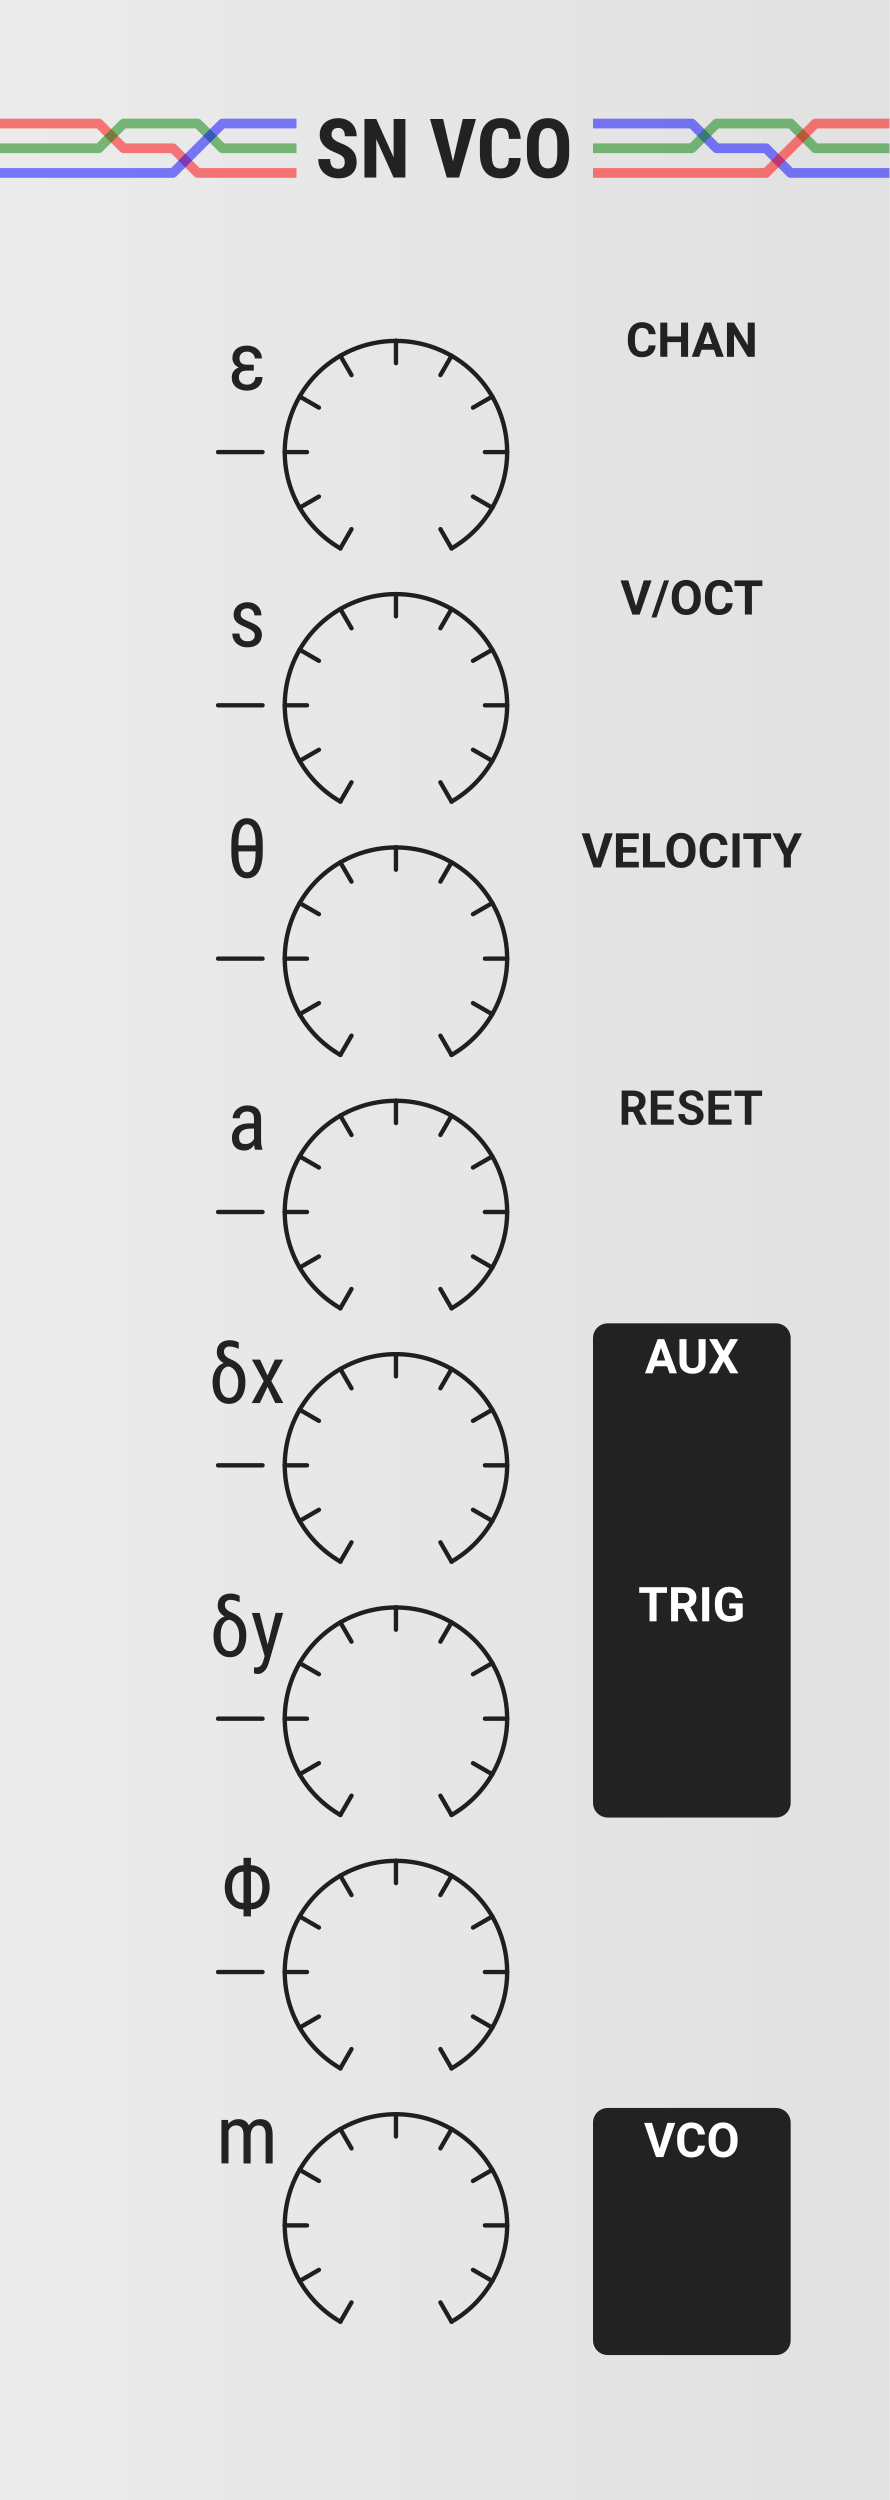
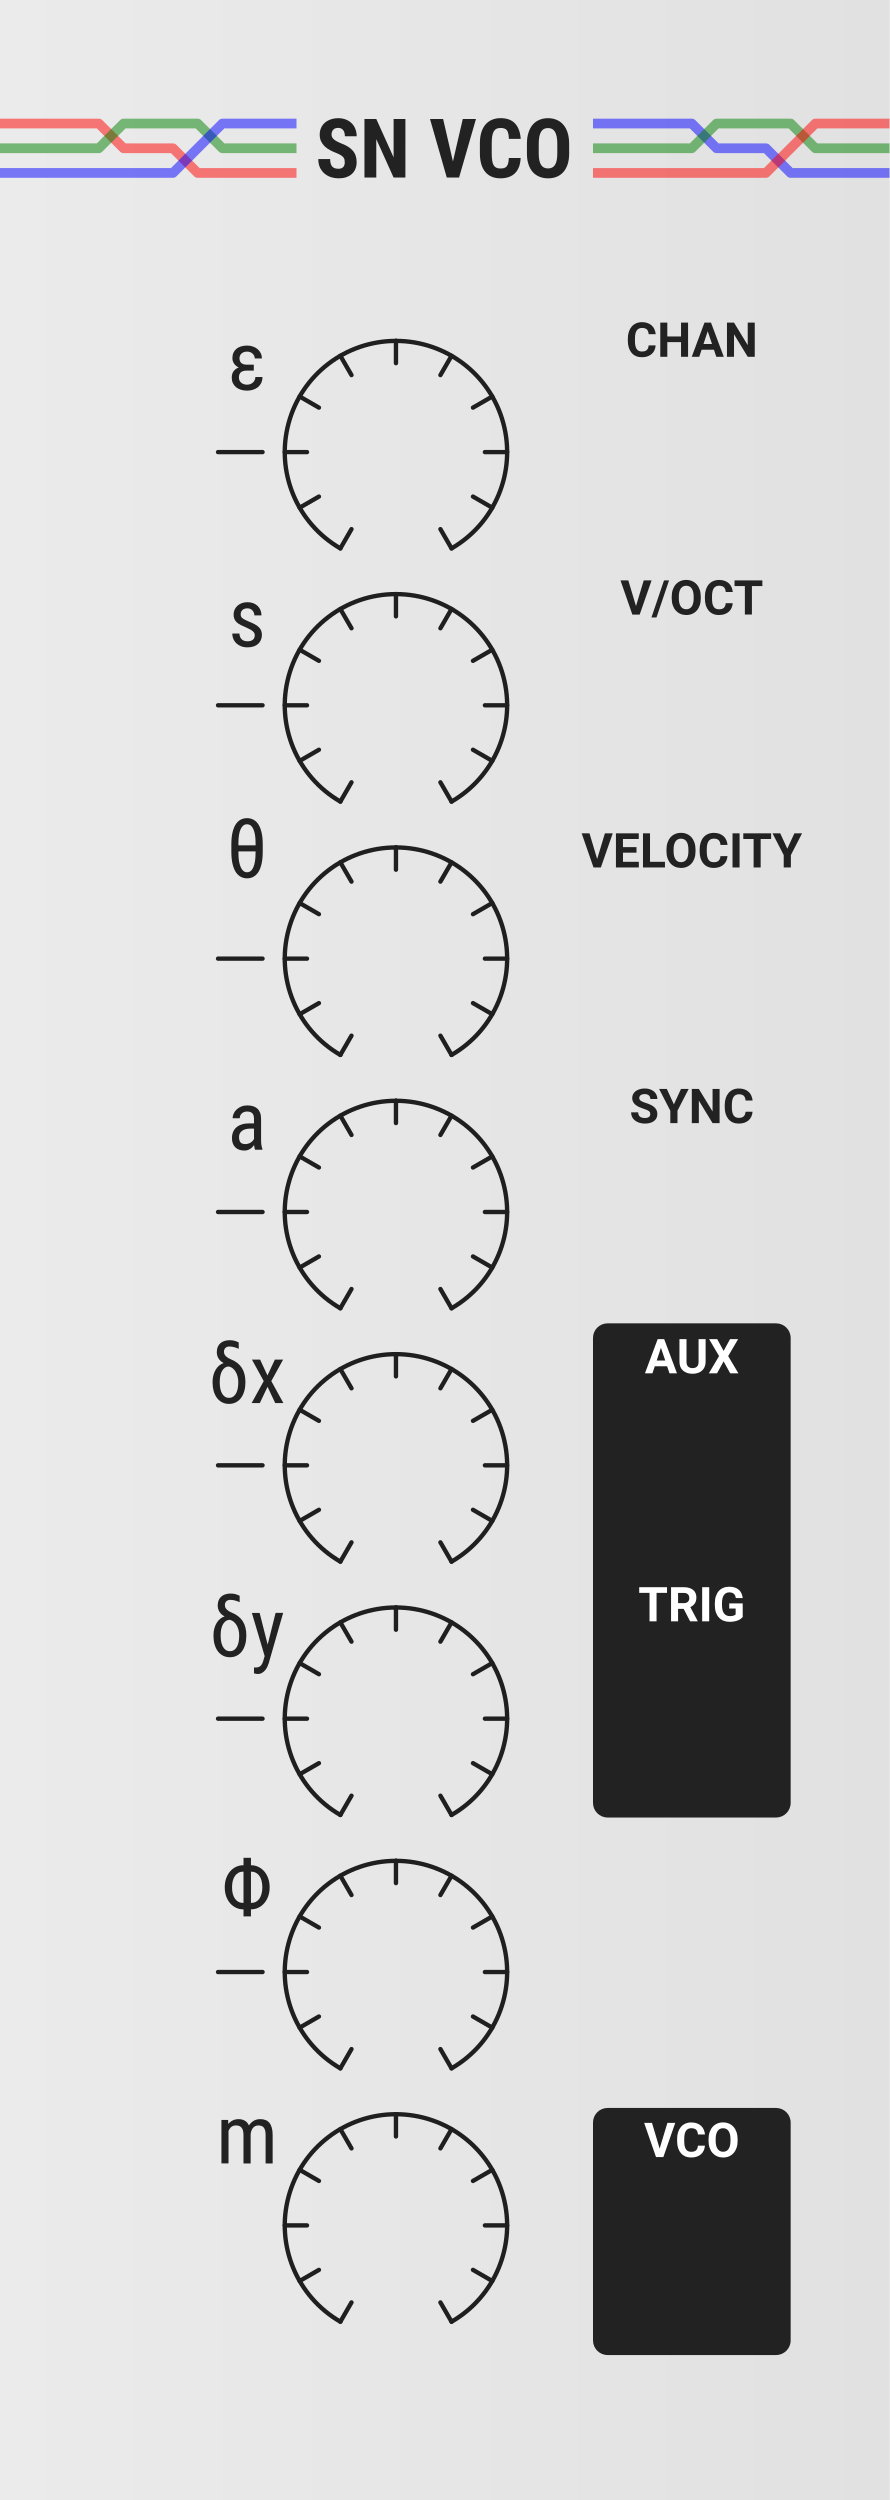
<svg xmlns="http://www.w3.org/2000/svg" version="1.1" width="45.72mm" height="128.5mm" viewBox="0 0 45.72 128.5">
  <defs>
    <linearGradient id="background">
      <stop offset="0%" stop-color="#ebebeb" />
      <stop offset="100%" stop-color="#e1e1e1" />
    </linearGradient>
  </defs>
  <g />
  <g>
    <rect x="0" y="0" width="45.72" height="128.5" fill="url(#background)" />
  </g>
  <g transform="translate(22.86,7.62)">
    <path fill="#222222" stroke="none" d="m -5.142,0.715 q 0,-0.079 -0.014,-0.141 Q -5.171,0.513 -5.218,0.459 -5.264,0.403 -5.351,0.351 -5.435,0.3 -5.578,0.242 -5.747,0.178 -5.902,0.095 -6.055,0.012 -6.173,-0.099 q -0.116,-0.114 -0.186,-0.26 -0.068,-0.149 -0.068,-0.345 0,-0.188 0.07,-0.343 0.07,-0.157 0.196,-0.267 0.128,-0.11 0.302,-0.169 0.176,-0.062 0.387,-0.062 0.217,0 0.391,0.07 0.176,0.068 0.298,0.192 0.124,0.122 0.19,0.294 0.066,0.169 0.066,0.374 h -0.606 q 0,-0.095 -0.021,-0.174 -0.019,-0.081 -0.062,-0.136 -0.041,-0.058 -0.107,-0.089 -0.066,-0.033 -0.159,-0.033 -0.087,0 -0.151,0.027 -0.062,0.027 -0.103,0.074 -0.041,0.045 -0.062,0.11 -0.021,0.064 -0.021,0.136 0,0.074 0.031,0.134 0.033,0.06 0.091,0.112 0.06,0.052 0.143,0.097 0.085,0.045 0.186,0.089 0.211,0.076 0.368,0.169 0.157,0.093 0.263,0.211 0.105,0.118 0.157,0.267 0.052,0.147 0.052,0.333 0,0.198 -0.066,0.353 -0.064,0.155 -0.186,0.263 -0.12,0.105 -0.291,0.163 -0.172,0.056 -0.387,0.056 -0.194,0 -0.382,-0.058 -0.186,-0.06 -0.333,-0.182 -0.147,-0.122 -0.238,-0.308 -0.089,-0.186 -0.089,-0.442 h 0.61 q 0,0.136 0.027,0.232 0.027,0.095 0.081,0.155 0.056,0.058 0.136,0.085 0.081,0.025 0.188,0.025 0.087,0 0.147,-0.025 0.062,-0.027 0.099,-0.07 0.039,-0.045 0.056,-0.107 0.017,-0.062 0.017,-0.134 z M -2.023,1.505 H -2.63 L -3.519,-0.469 V 1.505 h -0.608 v -3.01 h 0.608 l 0.891,1.976 V -1.505 h 0.606 z M 0.421,0.678 0.927,-1.505 H 1.605 L 0.737,1.505 h -0.633 l -0.862,-3.01 h 0.674 z M 3.902,0.502 Q 3.879,1.017 3.612,1.282 3.346,1.546 2.86,1.546 q -0.25,0 -0.446,-0.083 Q 2.217,1.381 2.083,1.217 1.948,1.054 1.876,0.814 1.806,0.573 1.806,0.258 v -0.513 q 0,-0.314 0.072,-0.556 0.074,-0.242 0.213,-0.405 0.138,-0.163 0.335,-0.246 0.196,-0.085 0.442,-0.085 0.492,0 0.746,0.275 0.256,0.275 0.291,0.79 H 3.296 Q 3.292,-0.643 3.267,-0.75 3.244,-0.86 3.195,-0.924 3.145,-0.988 3.064,-1.015 2.986,-1.042 2.868,-1.042 q -0.122,0 -0.209,0.041 -0.085,0.041 -0.138,0.134 -0.054,0.091 -0.081,0.242 -0.025,0.149 -0.025,0.366 v 0.517 q 0,0.211 0.021,0.36 0.021,0.149 0.072,0.244 0.052,0.093 0.136,0.136 0.085,0.043 0.215,0.043 0.112,0 0.19,-0.023 0.081,-0.025 0.132,-0.085 0.052,-0.06 0.079,-0.165 0.027,-0.105 0.033,-0.267 z m 2.493,-0.232 q 0,0.316 -0.079,0.556 Q 6.237,1.067 6.095,1.226 5.954,1.385 5.754,1.466 q -0.198,0.081 -0.44,0.081 -0.242,0 -0.442,-0.081 Q 4.671,1.385 4.526,1.226 4.383,1.067 4.303,0.827 4.224,0.587 4.224,0.271 V -0.229 q 0,-0.325 0.079,-0.571 0.079,-0.248 0.221,-0.413 0.143,-0.165 0.343,-0.248 0.201,-0.085 0.442,-0.085 0.242,0 0.44,0.085 0.201,0.083 0.343,0.248 0.145,0.165 0.223,0.413 0.079,0.246 0.079,0.571 z M 5.785,-0.234 q 0,-0.215 -0.031,-0.366 -0.031,-0.153 -0.091,-0.25 -0.06,-0.097 -0.149,-0.143 -0.089,-0.045 -0.205,-0.045 -0.118,0 -0.207,0.045 -0.089,0.045 -0.149,0.143 -0.06,0.097 -0.091,0.25 -0.031,0.151 -0.031,0.366 v 0.504 q 0,0.205 0.031,0.351 0.031,0.145 0.091,0.238 0.062,0.093 0.151,0.136 0.091,0.043 0.209,0.043 0.116,0 0.203,-0.043 0.089,-0.043 0.149,-0.136 0.06,-0.093 0.089,-0.238 0.031,-0.147 0.031,-0.351 z" />
  </g>
  <g fill="none" stroke="#1f1f1f" stroke-linecap="round" stroke-linejoin="round" stroke-width="1" transform="translate(0.0,1.27)">
    <g transform="translate(20.352,21.968) scale(0.225,0.225)">
      <line x1="-10.160" y1="17.598" x2="-12.700" y2="21.997" />
      <line x1="-17.598" y1="10.160" x2="-21.997" y2="12.700" />
      <line x1="-20.32" y1="0.000" x2="-25.4" y2="0.000" />
      <line x1="-17.598" y1="-10.16" x2="-21.997" y2="-12.7" />
      <line x1="-10.16" y1="-17.598" x2="-12.7" y2="-21.997" />
      <line x1="0.000" y1="-20.32" x2="0.000" y2="-25.4" />
      <line x1="10.160" y1="-17.598" x2="12.7" y2="-21.997" />
      <line x1="17.598" y1="-10.160" x2="21.997" y2="-12.7" />
      <line x1="20.32" y1="0.000" x2="25.4" y2="0.000" />
      <line x1="17.598" y1="10.16" x2="21.997" y2="12.7" />
      <line x1="10.16" y1="17.598" x2="12.7" y2="21.997" />
      <g>
        <path d="M0.000,-25.4 a25.4,25.4,0,0,0,-12.7,47.397" />
        <path d="M0.000,-25.4 a25.4,25.4,0,0,1,12.7,47.397" />
        <circle cx="0.000" cy="0.000" r="25.4" opacity="0.5" stroke="none" />
      </g>
      <line x1="-30.48" y1="0.000" x2="-40.64" y2="0.000" />
    </g>
    <g transform="translate(20.352,34.982) scale(0.225,0.225)">
      <line x1="-10.160" y1="17.598" x2="-12.700" y2="21.997" />
      <line x1="-17.598" y1="10.160" x2="-21.997" y2="12.700" />
      <line x1="-20.32" y1="0.000" x2="-25.4" y2="0.000" />
      <line x1="-17.598" y1="-10.16" x2="-21.997" y2="-12.7" />
      <line x1="-10.16" y1="-17.598" x2="-12.7" y2="-21.997" />
      <line x1="0.000" y1="-20.32" x2="0.000" y2="-25.4" />
      <line x1="10.160" y1="-17.598" x2="12.7" y2="-21.997" />
      <line x1="17.598" y1="-10.160" x2="21.997" y2="-12.7" />
      <line x1="20.32" y1="0.000" x2="25.4" y2="0.000" />
      <line x1="17.598" y1="10.16" x2="21.997" y2="12.7" />
      <line x1="10.16" y1="17.598" x2="12.7" y2="21.997" />
      <g>
        <path d="M0.000,-25.4 a25.4,25.4,0,0,0,-12.7,47.397" />
        <path d="M0.000,-25.4 a25.4,25.4,0,0,1,12.7,47.397" />
        <circle cx="0.000" cy="0.000" r="25.4" opacity="0.5" stroke="none" />
      </g>
      <line x1="-30.48" y1="0.000" x2="-40.64" y2="0.000" />
    </g>
    <g transform="translate(20.352,48.004) scale(0.225,0.225)">
      <line x1="-10.160" y1="17.598" x2="-12.700" y2="21.997" />
      <line x1="-17.598" y1="10.160" x2="-21.997" y2="12.700" />
      <line x1="-20.32" y1="0.000" x2="-25.4" y2="0.000" />
      <line x1="-17.598" y1="-10.16" x2="-21.997" y2="-12.7" />
      <line x1="-10.16" y1="-17.598" x2="-12.7" y2="-21.997" />
      <line x1="0.000" y1="-20.32" x2="0.000" y2="-25.4" />
      <line x1="10.160" y1="-17.598" x2="12.7" y2="-21.997" />
      <line x1="17.598" y1="-10.160" x2="21.997" y2="-12.7" />
      <line x1="20.32" y1="0.000" x2="25.4" y2="0.000" />
      <line x1="17.598" y1="10.16" x2="21.997" y2="12.7" />
      <line x1="10.16" y1="17.598" x2="12.7" y2="21.997" />
      <g>
        <path d="M0.000,-25.4 a25.4,25.4,0,0,0,-12.7,47.397" />
        <path d="M0.000,-25.4 a25.4,25.4,0,0,1,12.7,47.397" />
        <circle cx="0.000" cy="0.000" r="25.4" opacity="0.5" stroke="none" />
      </g>
      <line x1="-30.48" y1="0.000" x2="-40.64" y2="0.000" />
    </g>
    <g transform="translate(20.352,61.026) scale(0.225,0.225)">
      <line x1="-10.160" y1="17.598" x2="-12.700" y2="21.997" />
      <line x1="-17.598" y1="10.160" x2="-21.997" y2="12.700" />
      <line x1="-20.32" y1="0.000" x2="-25.4" y2="0.000" />
      <line x1="-17.598" y1="-10.16" x2="-21.997" y2="-12.7" />
      <line x1="-10.16" y1="-17.598" x2="-12.7" y2="-21.997" />
      <line x1="0.000" y1="-20.32" x2="0.000" y2="-25.4" />
      <line x1="10.160" y1="-17.598" x2="12.7" y2="-21.997" />
      <line x1="17.598" y1="-10.160" x2="21.997" y2="-12.7" />
      <line x1="20.32" y1="0.000" x2="25.4" y2="0.000" />
      <line x1="17.598" y1="10.16" x2="21.997" y2="12.7" />
      <line x1="10.16" y1="17.598" x2="12.7" y2="21.997" />
      <g>
        <path d="M0.000,-25.4 a25.4,25.4,0,0,0,-12.7,47.397" />
        <path d="M0.000,-25.4 a25.4,25.4,0,0,1,12.7,47.397" />
        <circle cx="0.000" cy="0.000" r="25.4" opacity="0.5" stroke="none" />
      </g>
      <line x1="-30.48" y1="0.000" x2="-40.64" y2="0.000" />
    </g>
    <g transform="translate(20.352,74.048) scale(0.225,0.225)">
      <line x1="-10.160" y1="17.598" x2="-12.700" y2="21.997" />
      <line x1="-17.598" y1="10.160" x2="-21.997" y2="12.700" />
      <line x1="-20.32" y1="0.000" x2="-25.4" y2="0.000" />
      <line x1="-17.598" y1="-10.16" x2="-21.997" y2="-12.7" />
      <line x1="-10.16" y1="-17.598" x2="-12.7" y2="-21.997" />
      <line x1="0.000" y1="-20.32" x2="0.000" y2="-25.4" />
      <line x1="10.160" y1="-17.598" x2="12.7" y2="-21.997" />
      <line x1="17.598" y1="-10.160" x2="21.997" y2="-12.7" />
      <line x1="20.32" y1="0.000" x2="25.4" y2="0.000" />
      <line x1="17.598" y1="10.16" x2="21.997" y2="12.7" />
      <line x1="10.16" y1="17.598" x2="12.7" y2="21.997" />
      <g>
        <path d="M0.000,-25.4 a25.4,25.4,0,0,0,-12.7,47.397" />
        <path d="M0.000,-25.4 a25.4,25.4,0,0,1,12.7,47.397" />
        <circle cx="0.000" cy="0.000" r="25.4" opacity="0.5" stroke="none" />
      </g>
      <line x1="-30.48" y1="0.000" x2="-40.64" y2="0.000" />
    </g>
    <g transform="translate(20.352,87.070) scale(0.225,0.225)">
      <line x1="-10.160" y1="17.598" x2="-12.700" y2="21.997" />
      <line x1="-17.598" y1="10.160" x2="-21.997" y2="12.700" />
      <line x1="-20.32" y1="0.000" x2="-25.4" y2="0.000" />
      <line x1="-17.598" y1="-10.16" x2="-21.997" y2="-12.7" />
      <line x1="-10.16" y1="-17.598" x2="-12.7" y2="-21.997" />
      <line x1="0.000" y1="-20.32" x2="0.000" y2="-25.4" />
      <line x1="10.160" y1="-17.598" x2="12.7" y2="-21.997" />
      <line x1="17.598" y1="-10.160" x2="21.997" y2="-12.7" />
      <line x1="20.32" y1="0.000" x2="25.4" y2="0.000" />
      <line x1="17.598" y1="10.16" x2="21.997" y2="12.7" />
      <line x1="10.16" y1="17.598" x2="12.7" y2="21.997" />
      <g>
        <path d="M0.000,-25.4 a25.4,25.4,0,0,0,-12.7,47.397" />
        <path d="M0.000,-25.4 a25.4,25.4,0,0,1,12.7,47.397" />
        <circle cx="0.000" cy="0.000" r="25.4" opacity="0.5" stroke="none" />
      </g>
      <line x1="-30.48" y1="0.000" x2="-40.64" y2="0.000" />
    </g>
    <g transform="translate(20.352,100.093) scale(0.225,0.225)">
      <line x1="-10.160" y1="17.598" x2="-12.700" y2="21.997" />
      <line x1="-17.598" y1="10.160" x2="-21.997" y2="12.700" />
      <line x1="-20.32" y1="0.000" x2="-25.4" y2="0.000" />
      <line x1="-17.598" y1="-10.16" x2="-21.997" y2="-12.7" />
      <line x1="-10.16" y1="-17.598" x2="-12.7" y2="-21.997" />
      <line x1="0.000" y1="-20.32" x2="0.000" y2="-25.4" />
      <line x1="10.160" y1="-17.598" x2="12.7" y2="-21.997" />
      <line x1="17.598" y1="-10.160" x2="21.997" y2="-12.7" />
      <line x1="20.32" y1="0.000" x2="25.4" y2="0.000" />
      <line x1="17.598" y1="10.16" x2="21.997" y2="12.7" />
      <line x1="10.16" y1="17.598" x2="12.7" y2="21.997" />
      <g>
        <path d="M0.000,-25.4 a25.4,25.4,0,0,0,-12.7,47.397" />
        <path d="M0.000,-25.4 a25.4,25.4,0,0,1,12.7,47.397" />
        <circle cx="0.000" cy="0.000" r="25.4" opacity="0.5" stroke="none" />
      </g>
      <line x1="-30.48" y1="0.000" x2="-40.64" y2="0.000" />
    </g>
    <g transform="translate(20.352,113.116) scale(0.225,0.225)">
      <line x1="-10.160" y1="17.598" x2="-12.700" y2="21.997" />
      <line x1="-17.598" y1="10.160" x2="-21.997" y2="12.700" />
      <line x1="-20.32" y1="0.000" x2="-25.4" y2="0.000" />
      <line x1="-17.598" y1="-10.16" x2="-21.997" y2="-12.7" />
      <line x1="-10.16" y1="-17.598" x2="-12.7" y2="-21.997" />
      <line x1="0.000" y1="-20.32" x2="0.000" y2="-25.4" />
      <line x1="10.160" y1="-17.598" x2="12.7" y2="-21.997" />
      <line x1="17.598" y1="-10.160" x2="21.997" y2="-12.7" />
      <line x1="20.32" y1="0.000" x2="25.4" y2="0.000" />
      <line x1="17.598" y1="10.16" x2="21.997" y2="12.7" />
      <line x1="10.16" y1="17.598" x2="12.7" y2="21.997" />
      <g>
        <path d="M0.000,-25.4 a25.4,25.4,0,0,0,-12.7,47.397" />
        <path d="M0.000,-25.4 a25.4,25.4,0,0,1,12.7,47.397" />
        <circle cx="0.000" cy="0.000" r="25.4" opacity="0.5" stroke="none" />
      </g>
    </g>
  </g>
  <g fill="#222222">
    <g transform="translate(12.7,-3.73)">
      <path d="m 21.001,21.483 q -0.01,0.134 -0.06,0.246 -0.051,0.112 -0.14,0.193 -0.089,0.08 -0.217,0.125 -0.127,0.045 -0.289,0.045 -0.169,0 -0.304,-0.058 -0.134,-0.059 -0.228,-0.169 -0.093,-0.11 -0.143,-0.265 -0.049,-0.157 -0.049,-0.351 V 21.134 q 0,-0.194 0.052,-0.351 0.052,-0.157 0.146,-0.266 0.095,-0.11 0.23,-0.169 0.135,-0.059 0.301,-0.059 0.164,0 0.289,0.047 0.127,0.046 0.215,0.129 0.088,0.082 0.137,0.197 0.049,0.113 0.063,0.247 h -0.362 q -0.006,-0.078 -0.028,-0.139 -0.021,-0.06 -0.06,-0.101 -0.04,-0.041 -0.102,-0.061 -0.063,-0.022 -0.152,-0.022 -0.183,0 -0.274,0.134 -0.089,0.133 -0.089,0.412 v 0.118 q 0,0.136 0.019,0.239 0.021,0.102 0.063,0.171 0.043,0.069 0.111,0.104 0.069,0.034 0.165,0.034 0.086,0 0.147,-0.019 0.063,-0.019 0.104,-0.058 0.042,-0.04 0.065,-0.099 0.023,-0.059 0.029,-0.137 z m 1.666,0.585 h -0.362 v -0.752 h -0.705 v 0.752 h -0.362 v -1.756 h 0.362 v 0.711 h 0.705 v -0.711 h 0.362 z m 1.329,-0.362 h -0.634 l -0.121,0.362 h -0.385 l 0.654,-1.756 h 0.335 l 0.657,1.756 h -0.385 z m -0.537,-0.293 h 0.439 l -0.221,-0.657 z m 2.635,0.655 h -0.362 l -0.704,-1.155 v 1.155 h -0.362 v -1.756 h 0.362 l 0.705,1.158 v -1.158 h 0.361 z" />
    </g>
    <g transform="translate(12.7,9.52)">
      <path d="m 19.99,21.633 0.398,-1.32 h 0.403 l -0.611,1.756 h -0.377 L 19.193,20.312 h 0.402 z m 1.053,0.586 h -0.259 l 0.646,-1.906 h 0.259 z m 2.278,-0.989 q 0,0.201 -0.054,0.362 -0.054,0.159 -0.153,0.27 -0.098,0.111 -0.235,0.171 -0.137,0.059 -0.303,0.059 -0.165,0 -0.303,-0.059 -0.137,-0.06 -0.238,-0.171 -0.099,-0.111 -0.154,-0.27 -0.055,-0.16 -0.055,-0.362 v -0.077 q 0,-0.2 0.054,-0.361 0.055,-0.16 0.154,-0.273 0.099,-0.112 0.236,-0.171 0.137,-0.06 0.303,-0.06 0.165,0 0.303,0.06 0.137,0.059 0.236,0.171 0.099,0.112 0.153,0.273 0.055,0.16 0.055,0.361 z m -0.367,-0.08 q 0,-0.276 -0.099,-0.42 -0.099,-0.143 -0.282,-0.143 -0.183,0 -0.282,0.143 -0.099,0.143 -0.099,0.42 v 0.08 q 0,0.137 0.025,0.244 0.027,0.105 0.075,0.177 0.049,0.071 0.121,0.109 0.071,0.036 0.163,0.036 0.183,0 0.281,-0.145 0.098,-0.145 0.098,-0.421 z m 2.008,0.333 q -0.01,0.134 -0.06,0.246 -0.051,0.112 -0.14,0.193 -0.089,0.08 -0.217,0.125 -0.127,0.045 -0.289,0.045 -0.169,0 -0.304,-0.058 -0.134,-0.059 -0.228,-0.169 -0.093,-0.11 -0.143,-0.265 -0.049,-0.157 -0.049,-0.351 V 21.134 q 0,-0.194 0.052,-0.351 0.052,-0.157 0.146,-0.266 0.095,-0.11 0.23,-0.169 0.135,-0.059 0.301,-0.059 0.164,0 0.289,0.047 0.127,0.046 0.215,0.129 0.088,0.082 0.137,0.197 0.049,0.113 0.063,0.247 h -0.362 q -0.006,-0.078 -0.028,-0.139 -0.021,-0.06 -0.06,-0.101 -0.04,-0.041 -0.102,-0.061 -0.063,-0.022 -0.152,-0.022 -0.183,0 -0.274,0.134 -0.089,0.133 -0.089,0.412 v 0.118 q 0,0.136 0.019,0.239 0.021,0.102 0.063,0.171 0.043,0.069 0.111,0.104 0.069,0.034 0.165,0.034 0.086,0 0.147,-0.019 0.063,-0.019 0.104,-0.058 0.042,-0.04 0.065,-0.099 0.023,-0.059 0.029,-0.137 z m 1.524,-0.878 h -0.538 v 1.463 h -0.362 v -1.463 h -0.531 v -0.293 h 1.43 z" />
    </g>
    <g transform="translate(12.7,22.52)">
      <path d="m 17.994,21.633 0.398,-1.32 h 0.403 l -0.611,1.756 h -0.377 l -0.609,-1.756 h 0.402 z m 2.022,-0.326 h -0.695 v 0.47 h 0.815 v 0.291 h -1.177 v -1.756 h 1.174 v 0.293 h -0.813 v 0.418 h 0.695 z m 0.695,0.47 h 0.768 v 0.291 h -1.13 v -1.756 h 0.362 z m 2.34,-0.547 q 0,0.201 -0.054,0.362 -0.054,0.159 -0.153,0.27 -0.098,0.111 -0.235,0.171 -0.137,0.059 -0.303,0.059 -0.165,0 -0.303,-0.059 -0.137,-0.06 -0.238,-0.171 -0.099,-0.111 -0.154,-0.27 -0.055,-0.16 -0.055,-0.362 v -0.077 q 0,-0.2 0.054,-0.361 0.055,-0.16 0.154,-0.273 0.099,-0.112 0.236,-0.171 0.137,-0.06 0.303,-0.06 0.165,0 0.303,0.06 0.137,0.059 0.236,0.171 0.099,0.112 0.153,0.273 0.055,0.16 0.055,0.361 z m -0.367,-0.08 q 0,-0.276 -0.099,-0.42 -0.099,-0.143 -0.282,-0.143 -0.183,0 -0.282,0.143 -0.099,0.143 -0.099,0.42 v 0.08 q 0,0.137 0.025,0.244 0.027,0.105 0.075,0.177 0.049,0.071 0.121,0.109 0.071,0.036 0.163,0.036 0.183,0 0.281,-0.145 0.098,-0.145 0.098,-0.421 z m 2.008,0.333 q -0.01,0.134 -0.06,0.246 -0.051,0.112 -0.14,0.193 -0.089,0.08 -0.217,0.125 -0.127,0.045 -0.289,0.045 -0.169,0 -0.304,-0.058 -0.134,-0.059 -0.228,-0.169 -0.093,-0.11 -0.143,-0.265 -0.049,-0.157 -0.049,-0.351 V 21.134 q 0,-0.194 0.052,-0.351 0.052,-0.157 0.146,-0.266 0.095,-0.11 0.23,-0.169 0.135,-0.059 0.301,-0.059 0.164,0 0.289,0.047 0.127,0.046 0.215,0.129 0.088,0.082 0.137,0.197 0.049,0.113 0.063,0.247 h -0.362 q -0.006,-0.078 -0.028,-0.139 -0.021,-0.06 -0.06,-0.101 -0.04,-0.041 -0.102,-0.061 -0.063,-0.022 -0.152,-0.022 -0.183,0 -0.274,0.134 -0.089,0.133 -0.089,0.412 v 0.118 q 0,0.136 0.019,0.239 0.021,0.102 0.063,0.171 0.043,0.069 0.111,0.104 0.069,0.034 0.165,0.034 0.086,0 0.147,-0.019 0.063,-0.019 0.104,-0.058 0.042,-0.04 0.065,-0.099 0.023,-0.059 0.029,-0.137 z m 0.622,0.585 h -0.362 v -1.756 h 0.362 z m 1.622,-1.463 h -0.538 v 1.463 h -0.362 v -1.463 h -0.531 v -0.293 h 1.43 z m 0.831,0.498 0.365,-0.791 h 0.395 l -0.576,1.119 v 0.637 h -0.368 v -0.637 l -0.576,-1.119 h 0.397 z" />
    </g>
-     <g transform="translate(31.793,57.812)">
-       <path d="M0.5,-0.66l0.25,0l0.33,0.66l0.37,0l0,-0.02l-0.38,-0.72q0.07,-0.03,0.13,-0.08q0.06,-0.04,0.1,-0.1l0,0q0.04,-0.06,0.06,-0.14q0.03,-0.07,0.03,-0.17l0,0q0,-0.13,-0.05,-0.23q-0.04,-0.09,-0.13,-0.16l0,0q-0.08,-0.07,-0.2,-0.1q-0.12,-0.04,-0.26,-0.04l0,0l-0.59,0l0,1.76l0.34,0l0,-0.66zm0.25,-0.27l-0.25,0l0,-0.55l0.25,0q0.07,0,0.12,0.02q0.05,0.01,0.09,0.04l0,0q0.04,0.04,0.07,0.09q0.02,0.06,0.02,0.13l0,0q0,0.05,-0.02,0.1q-0.02,0.05,-0.05,0.08l0,0q-0.03,0.04,-0.09,0.07q-0.06,0.02,-0.14,0.02l0,0zm1.25,0.16l0.72,0l0,-0.27l-0.72,0l0,-0.44l0.84,0l0,-0.28l-1.18,0l0,1.76l1.18,0l0,-0.27l-0.84,0l0,-0.5zm2.03,0.31l0,0q0,0.05,-0.02,0.09q-0.02,0.04,-0.05,0.06l0,0q-0.04,0.03,-0.09,0.05q-0.05,0.01,-0.12,0.01l0,0q-0.08,0,-0.14,-0.01q-0.06,-0.02,-0.11,-0.06l0,0q-0.04,-0.03,-0.07,-0.09q-0.02,-0.06,-0.03,-0.14l0,0l-0.33,0q0,0.14,0.05,0.24q0.06,0.1,0.15,0.18l0,0q0.09,0.07,0.22,0.11q0.13,0.04,0.26,0.04l0,0q0.13,0,0.25,-0.03q0.11,-0.03,0.19,-0.09l0,0q0.08,-0.07,0.13,-0.16q0.05,-0.08,0.05,-0.2l0,0q0,-0.13,-0.06,-0.24q-0.07,-0.1,-0.17,-0.18l0,0q-0.07,-0.04,-0.15,-0.08q-0.08,-0.04,-0.17,-0.06l0,0q-0.09,-0.02,-0.15,-0.05q-0.07,-0.03,-0.12,-0.06l0,0q-0.04,-0.03,-0.07,-0.07q-0.02,-0.04,-0.02,-0.09l0,0q0,-0.05,0.01,-0.09q0.02,-0.04,0.06,-0.07l0,0q0.04,-0.03,0.09,-0.04q0.05,-0.02,0.12,-0.02l0,0q0.07,0,0.13,0.02q0.05,0.02,0.09,0.06l0,0q0.03,0.03,0.05,0.08q0.02,0.05,0.02,0.11l0,0l0.33,0q0,-0.12,-0.04,-0.22q-0.05,-0.1,-0.13,-0.17l0,0q-0.08,-0.07,-0.19,-0.11q-0.12,-0.04,-0.26,-0.04l0,0q-0.13,0,-0.24,0.03q-0.12,0.04,-0.2,0.1l0,0q-0.08,0.07,-0.13,0.16q-0.05,0.09,-0.05,0.2l0,0q0,0.1,0.04,0.18q0.04,0.08,0.11,0.15l0,0q0.07,0.06,0.18,0.12q0.11,0.06,0.25,0.1l0,0q0.1,0.02,0.16,0.05q0.06,0.03,0.1,0.07l0,0q0.04,0.03,0.06,0.07q0.01,0.04,0.01,0.09zm0.93,-0.31l0.72,0l0,-0.27l-0.72,0l0,-0.44l0.84,0l0,-0.28l-1.18,0l0,1.76l1.19,0l0,-0.27l-0.85,0l0,-0.5zm1.87,-0.71l0.55,0l0,-0.28l-1.42,0l0,0.28l0.53,0l0,1.48l0.34,0l0,-1.48z" />
+     <g transform="translate(12.7,35.66)">
+       <path d="m 20.725,21.607 q 0,-0.046 -0.013,-0.082 -0.013,-0.037 -0.052,-0.069 -0.037,-0.031 -0.105,-0.061 -0.066,-0.03 -0.172,-0.064 -0.121,-0.039 -0.228,-0.087 -0.106,-0.048 -0.187,-0.113 -0.08,-0.066 -0.127,-0.152 -0.046,-0.086 -0.046,-0.2 0,-0.11 0.047,-0.2 0.048,-0.092 0.134,-0.156 0.087,-0.064 0.205,-0.099 0.119,-0.036 0.262,-0.036 0.146,0 0.265,0.041 0.119,0.04 0.204,0.112 0.084,0.072 0.13,0.172 0.046,0.099 0.046,0.217 h -0.362 q 0,-0.055 -0.018,-0.102 -0.017,-0.047 -0.053,-0.081 -0.036,-0.034 -0.09,-0.052 -0.054,-0.019 -0.128,-0.019 -0.071,0 -0.124,0.016 -0.052,0.016 -0.087,0.043 -0.034,0.028 -0.052,0.065 -0.017,0.037 -0.017,0.08 0,0.087 0.088,0.146 0.089,0.058 0.26,0.109 0.143,0.045 0.252,0.099 0.11,0.054 0.182,0.123 0.074,0.069 0.111,0.154 0.037,0.086 0.037,0.194 0,0.116 -0.046,0.206 -0.045,0.09 -0.128,0.153 -0.083,0.061 -0.201,0.095 -0.117,0.033 -0.262,0.033 -0.087,0 -0.174,-0.016 -0.087,-0.014 -0.166,-0.046 -0.078,-0.031 -0.146,-0.078 -0.068,-0.047 -0.118,-0.111 -0.049,-0.064 -0.078,-0.145 -0.028,-0.082 -0.028,-0.181 h 0.363 q 0,0.08 0.025,0.135 0.025,0.055 0.07,0.09 0.046,0.034 0.11,0.049 0.064,0.016 0.142,0.016 0.07,0 0.122,-0.014 0.052,-0.016 0.086,-0.042 0.034,-0.027 0.049,-0.063 0.017,-0.037 0.017,-0.08 z m 1.213,-0.504 0.365,-0.791 h 0.395 l -0.576,1.119 v 0.637 h -0.368 v -0.637 l -0.576,-1.119 h 0.397 z m 2.349,0.965 h -0.362 l -0.704,-1.155 v 1.155 h -0.362 v -1.756 h 0.362 l 0.705,1.158 v -1.158 h 0.361 z m 1.694,-0.585 q -0.01,0.134 -0.06,0.246 -0.051,0.112 -0.14,0.193 -0.089,0.08 -0.217,0.125 -0.127,0.045 -0.289,0.045 -0.169,0 -0.304,-0.058 -0.134,-0.059 -0.228,-0.169 -0.093,-0.11 -0.143,-0.265 -0.049,-0.157 -0.049,-0.351 V 21.134 q 0,-0.194 0.052,-0.351 0.052,-0.157 0.146,-0.266 0.095,-0.11 0.23,-0.169 0.135,-0.059 0.301,-0.059 0.164,0 0.289,0.047 0.127,0.046 0.215,0.129 0.088,0.082 0.137,0.197 0.049,0.113 0.063,0.247 h -0.362 q -0.006,-0.078 -0.028,-0.139 -0.021,-0.06 -0.06,-0.101 -0.04,-0.041 -0.102,-0.061 -0.063,-0.022 -0.152,-0.022 -0.183,0 -0.274,0.134 -0.089,0.133 -0.089,0.412 v 0.118 q 0,0.136 0.019,0.239 0.021,0.102 0.063,0.171 0.043,0.069 0.111,0.104 0.069,0.034 0.165,0.034 0.086,0 0.147,-0.019 0.063,-0.019 0.104,-0.058 0.042,-0.04 0.065,-0.099 0.023,-0.059 0.029,-0.137 z" />
    </g>
  </g>
  <g>
    <g fill="#222222">
      <g transform="translate(35.56,88.34)">
        <rect x="-5.08" y="-20.32" width="10.16" height="25.4" rx="0.75" />
      </g>
      <g transform="translate(35.56,128.669)">
        <rect x="-5.08" y="-20.32" width="10.16" height="12.7" rx="0.75" />
      </g>
    </g>
    <g fill="#ffffff">
      <g transform="translate(12.7,48.52)">
        <path d="M 21.59,21.706 H 20.956 L 20.835,22.068 H 20.451 L 21.104,20.312 h 0.335 l 0.657,1.756 H 21.712 Z M 21.054,21.413 h 0.439 l -0.221,-0.657 z m 2.515,-1.101 v 1.159 q 0,0.152 -0.051,0.269 -0.051,0.116 -0.14,0.194 -0.089,0.078 -0.213,0.118 -0.123,0.04 -0.269,0.04 -0.147,0 -0.271,-0.04 -0.123,-0.04 -0.212,-0.118 -0.089,-0.078 -0.14,-0.194 -0.049,-0.117 -0.049,-0.269 V 20.312 h 0.362 v 1.159 q 0,0.172 0.082,0.252 0.083,0.078 0.229,0.078 0.147,0 0.228,-0.078 0.082,-0.08 0.082,-0.252 V 20.312 Z m 0.925,0.605 0.329,-0.605 h 0.416 l -0.511,0.871 0.525,0.885 h -0.421 l -0.338,-0.615 -0.338,0.615 H 23.735 l 0.525,-0.885 -0.511,-0.871 h 0.416 z" />
      </g>
      <g transform="translate(12.7,61.27)">
        <path d="m 21.585,20.605 h -0.538 v 1.463 H 20.686 V 20.605 H 20.155 V 20.312 h 1.43 z m 0.856,0.82 h -0.288 v 0.643 H 21.792 V 20.312 h 0.652 q 0.152,0 0.273,0.035 0.121,0.034 0.204,0.101 0.083,0.066 0.128,0.165 0.045,0.099 0.045,0.229 0,0.096 -0.022,0.174 -0.022,0.076 -0.063,0.136 -0.041,0.059 -0.099,0.104 -0.058,0.045 -0.13,0.077 l 0.38,0.717 v 0.017 h -0.388 z m -0.288,-0.293 h 0.292 q 0.071,0 0.124,-0.018 0.054,-0.019 0.089,-0.053 0.036,-0.035 0.054,-0.082 0.018,-0.048 0.018,-0.107 0,-0.124 -0.071,-0.195 -0.07,-0.071 -0.216,-0.071 h -0.291 z m 1.599,0.936 H 23.391 V 20.312 h 0.362 z m 1.724,-0.222 q -0.031,0.037 -0.086,0.081 -0.054,0.042 -0.136,0.08 -0.082,0.036 -0.194,0.061 -0.111,0.024 -0.256,0.024 -0.17,0 -0.311,-0.055 -0.14,-0.057 -0.24,-0.165 -0.1,-0.109 -0.156,-0.266 -0.054,-0.158 -0.054,-0.362 v -0.104 q 0,-0.204 0.052,-0.362 0.053,-0.159 0.148,-0.268 0.096,-0.109 0.233,-0.165 0.136,-0.057 0.303,-0.057 0.171,0 0.295,0.043 0.125,0.042 0.209,0.119 0.084,0.077 0.131,0.184 0.047,0.107 0.061,0.235 h -0.352 q -0.011,-0.066 -0.034,-0.119 -0.023,-0.054 -0.063,-0.092 -0.04,-0.039 -0.099,-0.059 -0.058,-0.021 -0.139,-0.021 -0.186,0 -0.282,0.141 -0.096,0.14 -0.096,0.416 v 0.106 q 0,0.276 0.105,0.417 0.105,0.141 0.307,0.141 0.065,0 0.113,-0.008 0.048,-0.008 0.082,-0.021 0.035,-0.013 0.058,-0.028 0.023,-0.016 0.037,-0.03 v -0.303 h -0.329 v -0.266 h 0.691 z" />
      </g>
      <g transform="translate(12.7,88.804)">
        <path d="m 21.206,21.633 0.398,-1.32 h 0.403 l -0.611,1.756 h -0.377 l -0.609,-1.756 h 0.402 z m 2.328,-0.15 q -0.01,0.134 -0.06,0.246 -0.051,0.112 -0.14,0.193 -0.089,0.08 -0.217,0.125 -0.127,0.045 -0.289,0.045 -0.169,0 -0.304,-0.058 -0.134,-0.059 -0.228,-0.169 -0.093,-0.11 -0.143,-0.265 -0.049,-0.157 -0.049,-0.351 V 21.134 q 0,-0.194 0.052,-0.351 0.052,-0.157 0.146,-0.266 0.095,-0.11 0.23,-0.169 0.135,-0.059 0.301,-0.059 0.164,0 0.289,0.047 0.127,0.046 0.215,0.129 0.088,0.082 0.137,0.197 0.049,0.113 0.063,0.247 H 23.175 q -0.006,-0.078 -0.028,-0.139 -0.021,-0.06 -0.06,-0.101 -0.04,-0.041 -0.102,-0.061 -0.063,-0.022 -0.152,-0.022 -0.183,0 -0.274,0.134 -0.089,0.133 -0.089,0.412 v 0.118 q 0,0.136 0.019,0.239 0.021,0.102 0.063,0.171 0.043,0.069 0.111,0.104 0.069,0.034 0.165,0.034 0.086,0 0.147,-0.019 0.063,-0.019 0.104,-0.058 0.042,-0.04 0.065,-0.099 0.023,-0.059 0.029,-0.137 z m 1.68,-0.253 q 0,0.201 -0.054,0.362 -0.054,0.159 -0.153,0.27 -0.098,0.111 -0.235,0.171 -0.137,0.059 -0.303,0.059 -0.165,0 -0.303,-0.059 -0.137,-0.06 -0.238,-0.171 -0.099,-0.111 -0.154,-0.27 -0.055,-0.16 -0.055,-0.362 v -0.077 q 0,-0.2 0.054,-0.361 0.055,-0.16 0.154,-0.273 0.099,-0.112 0.236,-0.171 0.137,-0.06 0.303,-0.06 0.165,0 0.303,0.06 0.137,0.059 0.236,0.171 0.099,0.112 0.153,0.273 0.055,0.16 0.055,0.361 z m -0.367,-0.08 q 0,-0.276 -0.099,-0.42 -0.099,-0.143 -0.282,-0.143 -0.183,0 -0.282,0.143 -0.099,0.143 -0.099,0.42 v 0.08 q 0,0.137 0.025,0.244 0.027,0.105 0.075,0.177 0.049,0.071 0.121,0.109 0.071,0.036 0.163,0.036 0.183,0 0.281,-0.145 0.098,-0.145 0.098,-0.421 z" />
      </g>
    </g>
  </g>
  <g fill="#222222" stroke="none">
    <g transform="translate(-10.16,19.05)">
      <path d="m 22.837,0 q -0.198,0 -0.298,0.087 -0.099,0.085 -0.099,0.273 0,0.072 0.027,0.138 0.029,0.066 0.083,0.116 0.054,0.05 0.132,0.079 0.079,0.029 0.18,0.029 0.095,0 0.174,-0.033 0.079,-0.033 0.134,-0.087 0.056,-0.054 0.085,-0.124 0.031,-0.072 0.031,-0.151 h 0.364 q 0,0.184 -0.068,0.316 -0.068,0.132 -0.18,0.219 -0.112,0.085 -0.254,0.126 -0.141,0.041 -0.285,0.041 -0.172,0 -0.318,-0.045 -0.145,-0.045 -0.25,-0.13 -0.105,-0.087 -0.165,-0.211 -0.058,-0.124 -0.058,-0.283 0,-0.194 0.091,-0.325 0.093,-0.13 0.267,-0.196 -0.153,-0.074 -0.24,-0.201 -0.085,-0.126 -0.085,-0.277 0,-0.157 0.054,-0.279 0.054,-0.122 0.153,-0.203 0.099,-0.083 0.24,-0.124 0.141,-0.043 0.312,-0.043 0.155,0 0.291,0.048 0.138,0.045 0.242,0.132 0.103,0.085 0.163,0.209 0.06,0.122 0.06,0.275 h -0.364 q 0,-0.074 -0.031,-0.138 -0.029,-0.064 -0.083,-0.112 -0.052,-0.05 -0.124,-0.076 -0.072,-0.027 -0.155,-0.027 -0.101,0 -0.176,0.029 -0.074,0.029 -0.122,0.076 -0.048,0.048 -0.072,0.11 -0.023,0.06 -0.023,0.126 0,0.072 0.021,0.134 0.021,0.06 0.064,0.103 0.045,0.043 0.114,0.068 0.07,0.025 0.169,0.025 h 0.368 v 0.306 z" />
    </g>
    <g transform="translate(-10.16,32.244)">
      <path d="m 23.256,0.415 q 0,-0.062 -0.023,-0.112 -0.023,-0.052 -0.074,-0.097 -0.052,-0.048 -0.134,-0.093 -0.081,-0.045 -0.201,-0.099 -0.155,-0.064 -0.279,-0.126 -0.122,-0.062 -0.207,-0.136 -0.083,-0.076 -0.128,-0.174 -0.043,-0.099 -0.043,-0.234 0,-0.132 0.05,-0.248 0.052,-0.116 0.145,-0.201 0.093,-0.087 0.223,-0.136 0.13,-0.05 0.291,-0.05 0.169,0 0.304,0.052 0.134,0.052 0.227,0.145 0.093,0.091 0.143,0.215 0.05,0.124 0.05,0.267 h -0.364 q 0,-0.068 -0.025,-0.132 -0.023,-0.066 -0.07,-0.118 -0.045,-0.052 -0.112,-0.083 -0.066,-0.031 -0.153,-0.031 -0.093,0 -0.159,0.027 -0.064,0.025 -0.105,0.068 -0.041,0.041 -0.062,0.097 -0.019,0.056 -0.019,0.116 0,0.062 0.017,0.107 0.019,0.043 0.062,0.083 0.043,0.039 0.118,0.079 0.076,0.039 0.194,0.091 0.169,0.066 0.3,0.134 0.132,0.066 0.221,0.147 0.089,0.079 0.134,0.18 0.045,0.101 0.045,0.236 0,0.147 -0.054,0.267 -0.052,0.118 -0.149,0.203 -0.097,0.083 -0.234,0.128 -0.136,0.043 -0.302,0.043 -0.19,0 -0.337,-0.058 -0.147,-0.06 -0.246,-0.157 -0.099,-0.099 -0.151,-0.227 -0.05,-0.128 -0.05,-0.267 h 0.368 q 0.004,0.118 0.043,0.194 0.039,0.076 0.097,0.122 0.06,0.045 0.132,0.064 0.072,0.017 0.143,0.017 0.182,0 0.277,-0.081 0.095,-0.083 0.095,-0.221 z" />
    </g>
    <g transform="translate(-10.16,23.037)">
      <path d="m 23.665,20.745 q 0,0.349 -0.058,0.606 -0.056,0.256 -0.161,0.426 -0.105,0.167 -0.254,0.25 -0.149,0.083 -0.333,0.083 -0.182,0 -0.331,-0.083 -0.149,-0.083 -0.256,-0.25 -0.105,-0.169 -0.163,-0.426 -0.058,-0.256 -0.058,-0.606 V 20.363 q 0,-0.347 0.058,-0.602 0.058,-0.254 0.163,-0.42 0.105,-0.165 0.254,-0.244 0.149,-0.081 0.331,-0.081 0.184,0 0.333,0.081 0.149,0.079 0.254,0.244 0.105,0.165 0.163,0.42 0.058,0.254 0.058,0.602 z m -1.249,-0.333 h 0.881 v -0.114 q 0,-0.469 -0.114,-0.717 -0.112,-0.25 -0.327,-0.25 -0.213,0 -0.327,0.25 -0.114,0.248 -0.114,0.717 z m 0.881,0.314 h -0.881 v 0.081 q 0,0.234 0.029,0.418 0.031,0.182 0.087,0.31 0.056,0.128 0.138,0.196 0.083,0.066 0.188,0.066 0.107,0 0.19,-0.066 0.083,-0.068 0.136,-0.196 0.056,-0.128 0.083,-0.31 0.029,-0.184 0.029,-0.418 z" />
    </g>
    <g transform="translate(-10.16,58.108)">
      <path d="m 23.27,0.988 q -0.019,-0.041 -0.031,-0.105 -0.01,-0.066 -0.017,-0.138 -0.039,0.058 -0.091,0.11 -0.05,0.052 -0.114,0.091 -0.062,0.039 -0.136,0.062 -0.072,0.023 -0.155,0.023 -0.147,0 -0.267,-0.041 -0.118,-0.041 -0.203,-0.124 -0.085,-0.083 -0.13,-0.203 -0.045,-0.122 -0.045,-0.283 0,-0.161 0.056,-0.298 0.056,-0.136 0.165,-0.236 0.11,-0.099 0.275,-0.155 0.165,-0.058 0.384,-0.058 h 0.254 v -0.238 q 0,-0.201 -0.089,-0.285 -0.089,-0.085 -0.271,-0.085 -0.089,0 -0.159,0.029 -0.068,0.027 -0.116,0.074 -0.048,0.048 -0.072,0.112 -0.025,0.062 -0.025,0.132 h -0.366 q 0,-0.12 0.052,-0.238 0.054,-0.12 0.151,-0.213 0.099,-0.095 0.24,-0.153 0.141,-0.058 0.314,-0.058 0.155,0 0.283,0.037 0.13,0.037 0.223,0.12 0.095,0.083 0.147,0.213 0.052,0.13 0.052,0.318 v 1.102 q 0,0.056 0.004,0.118 0.004,0.062 0.012,0.122 0.01,0.06 0.023,0.116 0.014,0.054 0.031,0.099 v 0.033 z m -0.488,-0.291 q 0.076,0 0.145,-0.023 0.068,-0.023 0.124,-0.058 0.056,-0.037 0.097,-0.083 0.043,-0.048 0.068,-0.097 v -0.533 h -0.192 q -0.132,0 -0.24,0.029 -0.105,0.029 -0.182,0.085 -0.074,0.054 -0.116,0.134 -0.039,0.081 -0.039,0.184 0,0.101 0.021,0.172 0.021,0.068 0.062,0.112 0.041,0.041 0.103,0.06 0.064,0.019 0.149,0.019 z" />
    </g>
    <g transform="translate(-10.16,71.13)">
      <path d="m 21.304,-1.635 q 0,-0.141 0.043,-0.252 0.045,-0.114 0.13,-0.192 0.087,-0.081 0.209,-0.122 0.124,-0.043 0.281,-0.043 0.136,0 0.24,0.029 0.105,0.027 0.223,0.085 l 0.002,0.331 q -0.035,-0.019 -0.089,-0.039 -0.054,-0.023 -0.118,-0.039 -0.062,-0.019 -0.13,-0.031 -0.068,-0.012 -0.136,-0.012 -0.136,0 -0.213,0.074 -0.074,0.074 -0.074,0.203 0,0.043 0.014,0.091 0.014,0.048 0.054,0.097 0.041,0.05 0.114,0.101 0.072,0.05 0.188,0.099 0.372,0.153 0.552,0.44 0.18,0.287 0.18,0.709 v 0.043 q 0,0.234 -0.058,0.434 -0.056,0.201 -0.163,0.347 -0.107,0.147 -0.265,0.229 -0.155,0.083 -0.356,0.083 -0.203,0 -0.36,-0.083 -0.157,-0.083 -0.265,-0.229 -0.107,-0.147 -0.165,-0.347 -0.056,-0.201 -0.056,-0.434 v -0.043 q 0,-0.184 0.043,-0.343 0.045,-0.161 0.122,-0.287 0.076,-0.126 0.18,-0.211 0.103,-0.085 0.219,-0.118 l -0.002,-0.01 q -0.159,-0.081 -0.252,-0.225 -0.093,-0.145 -0.093,-0.333 z m 0.151,1.571 q 0,0.159 0.027,0.302 0.029,0.143 0.087,0.25 0.058,0.105 0.147,0.169 0.091,0.062 0.217,0.062 0.124,0 0.213,-0.062 0.091,-0.064 0.149,-0.169 0.058,-0.107 0.085,-0.25 0.027,-0.143 0.027,-0.302 v -0.043 q 0,-0.132 -0.033,-0.26 -0.031,-0.13 -0.093,-0.238 -0.06,-0.107 -0.149,-0.184 -0.089,-0.076 -0.201,-0.103 -0.124,0 -0.213,0.064 -0.089,0.064 -0.149,0.172 -0.058,0.107 -0.087,0.25 -0.027,0.143 -0.027,0.3 z m 2.452,-0.368 0.382,-0.816 h 0.424 l -0.608,1.106 0.622,1.131 h -0.42 l -0.395,-0.837 -0.397,0.837 h -0.422 l 0.622,-1.131 -0.606,-1.106 h 0.42 z" />
    </g>
    <g transform="translate(-10.16,84.152)">
      <path d="m 21.351,-1.635 q 0,-0.141 0.043,-0.252 0.045,-0.114 0.13,-0.192 0.087,-0.081 0.209,-0.122 0.124,-0.043 0.281,-0.043 0.136,0 0.24,0.029 0.105,0.027 0.223,0.085 l 0.002,0.331 q -0.035,-0.019 -0.089,-0.039 -0.054,-0.023 -0.118,-0.039 -0.062,-0.019 -0.13,-0.031 -0.068,-0.012 -0.136,-0.012 -0.136,0 -0.213,0.074 -0.074,0.074 -0.074,0.203 0,0.043 0.014,0.091 0.014,0.048 0.054,0.097 0.041,0.05 0.114,0.101 0.072,0.05 0.188,0.099 0.372,0.153 0.552,0.44 0.18,0.287 0.18,0.709 v 0.043 q 0,0.234 -0.058,0.434 -0.056,0.201 -0.163,0.347 -0.107,0.147 -0.265,0.229 -0.155,0.083 -0.356,0.083 -0.203,0 -0.36,-0.083 -0.157,-0.083 -0.265,-0.229 -0.107,-0.147 -0.165,-0.347 -0.056,-0.201 -0.056,-0.434 v -0.043 q 0,-0.184 0.043,-0.343 0.045,-0.161 0.122,-0.287 0.076,-0.126 0.18,-0.211 0.103,-0.085 0.219,-0.118 l -0.002,-0.01 q -0.159,-0.081 -0.252,-0.225 -0.093,-0.145 -0.093,-0.333 z m 0.151,1.571 q 0,0.159 0.027,0.302 0.029,0.143 0.087,0.25 0.058,0.105 0.147,0.169 0.091,0.062 0.217,0.062 0.124,0 0.213,-0.062 0.091,-0.064 0.149,-0.169 0.058,-0.107 0.085,-0.25 0.027,-0.143 0.027,-0.302 v -0.043 q 0,-0.132 -0.033,-0.26 -0.031,-0.13 -0.093,-0.238 -0.06,-0.107 -0.149,-0.184 -0.089,-0.076 -0.201,-0.103 -0.124,0 -0.213,0.064 -0.089,0.064 -0.149,0.172 -0.058,0.107 -0.087,0.25 -0.027,0.143 -0.027,0.3 z m 2.416,0.444 0.407,-1.629 h 0.389 l -0.74,2.582 q -0.025,0.083 -0.07,0.18 -0.043,0.097 -0.112,0.18 -0.068,0.085 -0.165,0.141 -0.095,0.058 -0.221,0.058 -0.021,0 -0.048,-0.004 -0.027,-0.004 -0.054,-0.01 -0.027,-0.004 -0.052,-0.01 -0.023,-0.004 -0.037,-0.008 v -0.31 q 0.012,0.004 0.039,0.006 0.029,0.002 0.041,0.002 0.081,0 0.143,-0.019 0.062,-0.019 0.11,-0.062 0.05,-0.041 0.085,-0.112 0.037,-0.07 0.066,-0.174 l 0.064,-0.221 -0.657,-2.218 h 0.399 z" />
    </g>
    <g transform="translate(-10.16,97.512)">
      <path d="m 23.059,-1.639 h 0.004 q 0.201,0 0.374,0.083 0.176,0.083 0.304,0.232 0.13,0.149 0.205,0.358 0.074,0.209 0.074,0.459 0,0.252 -0.074,0.461 -0.074,0.207 -0.205,0.358 -0.128,0.151 -0.304,0.234 -0.174,0.083 -0.374,0.083 h -0.004 v 0.362 h -0.382 v -0.362 h -0.012 q -0.201,0 -0.374,-0.083 -0.174,-0.083 -0.304,-0.232 -0.128,-0.149 -0.203,-0.356 -0.072,-0.209 -0.072,-0.461 0,-0.25 0.072,-0.459 0.074,-0.209 0.203,-0.36 0.13,-0.151 0.304,-0.234 0.174,-0.083 0.374,-0.083 h 0.012 v -0.382 h 0.382 z m -0.395,0.329 q -0.141,0 -0.248,0.058 -0.107,0.058 -0.18,0.163 -0.072,0.105 -0.112,0.254 -0.037,0.149 -0.037,0.331 0,0.184 0.037,0.333 0.039,0.147 0.112,0.252 0.072,0.103 0.18,0.161 0.107,0.056 0.248,0.056 h 0.012 v -1.608 z m 0.395,0 v 1.608 h 0.008 q 0.138,0 0.246,-0.056 0.107,-0.058 0.18,-0.163 0.074,-0.105 0.112,-0.254 0.039,-0.149 0.039,-0.333 0,-0.182 -0.039,-0.329 -0.037,-0.149 -0.112,-0.254 -0.072,-0.105 -0.18,-0.161 -0.107,-0.058 -0.246,-0.058 z" />
    </g>
    <g transform="translate(-10.16,110.214)">
      <path d="m 21.885,-1.249 0.008,0.207 q 0.097,-0.118 0.229,-0.182 0.134,-0.066 0.31,-0.066 0.169,0 0.306,0.076 0.138,0.076 0.217,0.248 0.095,-0.147 0.24,-0.236 0.147,-0.089 0.347,-0.089 0.151,0 0.269,0.048 0.118,0.045 0.198,0.145 0.081,0.099 0.122,0.252 0.043,0.153 0.043,0.364 v 1.47 H 23.812 v -1.472 q 0,-0.141 -0.027,-0.234 -0.027,-0.093 -0.076,-0.149 -0.05,-0.056 -0.12,-0.076 -0.07,-0.023 -0.157,-0.023 -0.087,0 -0.155,0.035 -0.068,0.035 -0.118,0.097 -0.048,0.062 -0.079,0.145 -0.029,0.083 -0.037,0.178 v 0.01 1.488 h -0.368 v -1.47 q 0,-0.13 -0.027,-0.221 -0.025,-0.093 -0.074,-0.151 -0.05,-0.058 -0.12,-0.085 -0.07,-0.027 -0.157,-0.027 -0.153,0 -0.246,0.076 -0.093,0.074 -0.145,0.201 v 1.676 h -0.364 v -2.237 z" />
    </g>
  </g>
  <g transform="translate(0.0,7.62)" fill="none" stroke-width="0.5" stroke-linejoin="round" stroke-opacity="0.5">
    <path d="M 0,-1.27 l5.08,0.0 l1.27,1.27  l2.54,0 l1.27,1.27 l5.08,0" stroke="red" />
    <path d="M 0,0.0   l5.08,0.0 l1.27,-1.27 l3.81,0 l1.27,1.27 l3.81,0" stroke="green" />
    <path d="M 0,1.27  l8.89,0.0 l2.54,-2.54 l3.81,0" stroke="blue" />
    <path d="M 30.48,-1.27 l5.08,0.0 l1.27,1.27  l2.54,0 l1.27,1.27 l5.08,0" stroke="blue" />
    <path d="M 30.48,0.0   l5.08,0.0 l1.27,-1.27 l3.81,0 l1.27,1.27 l3.81,0" stroke="green" />
    <path d="M 30.48,1.27  l8.89,0.0 l2.54,-2.54 l3.81,0" stroke="red" />
  </g>
</svg>
